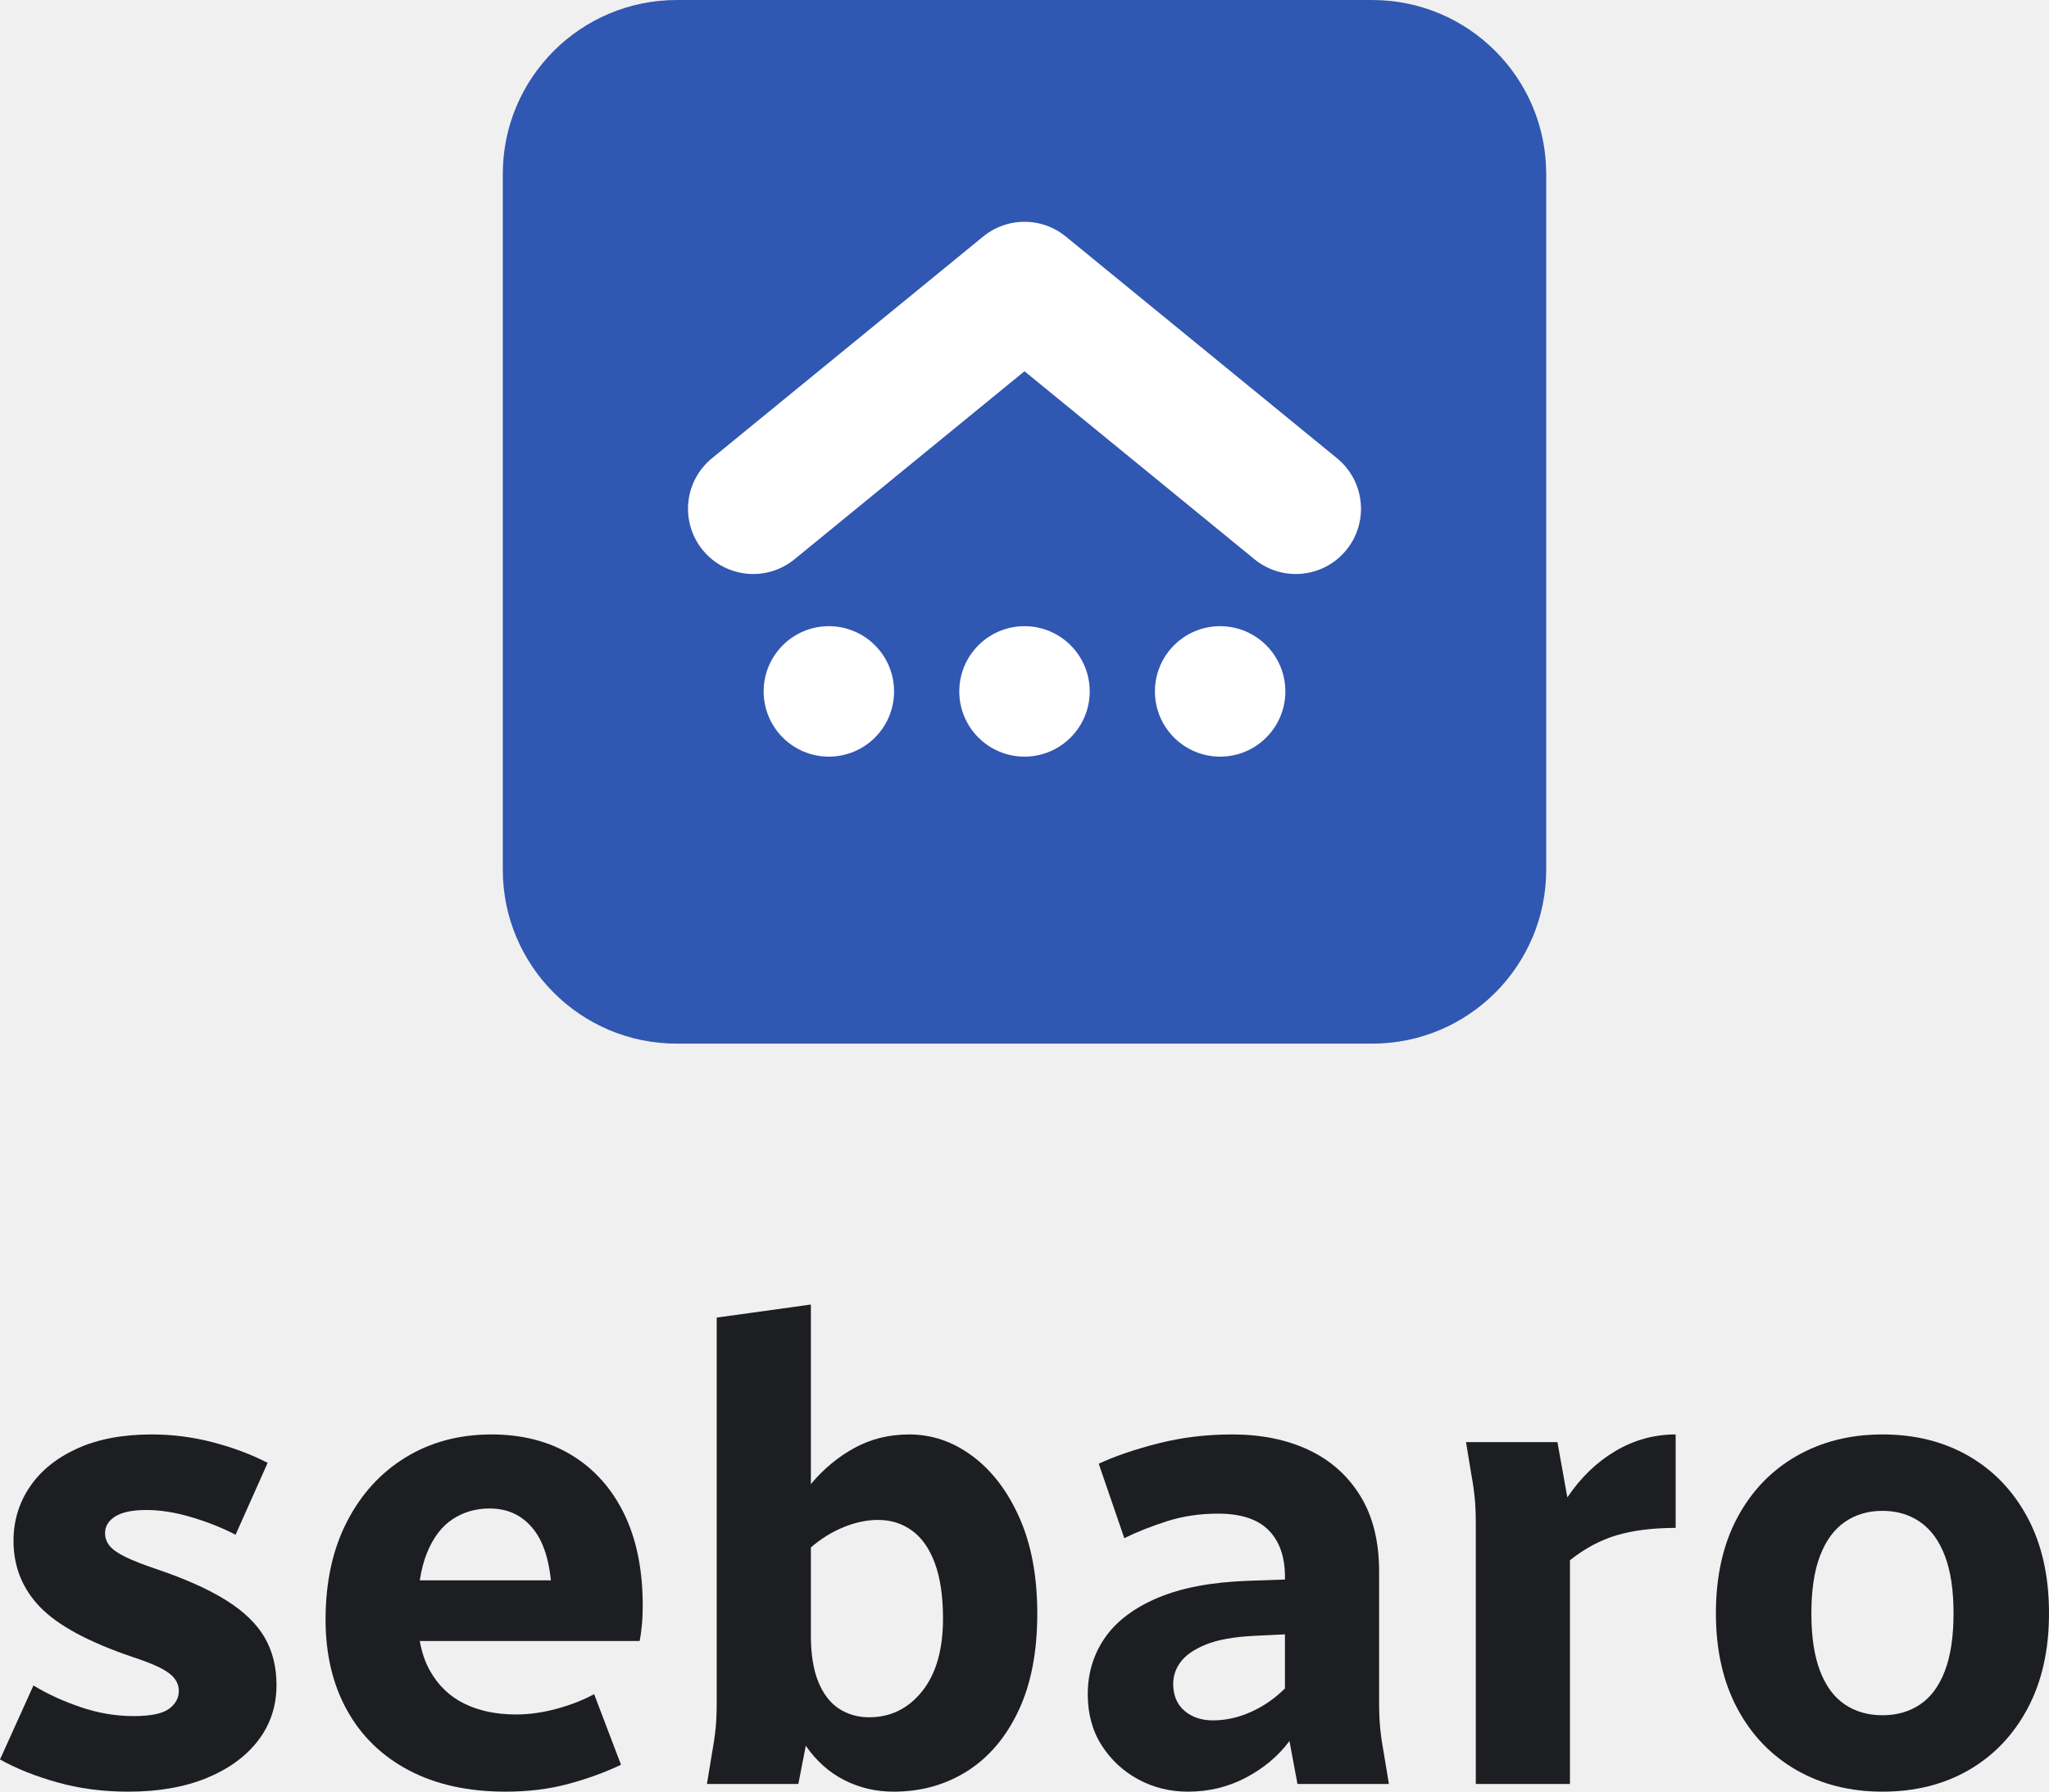
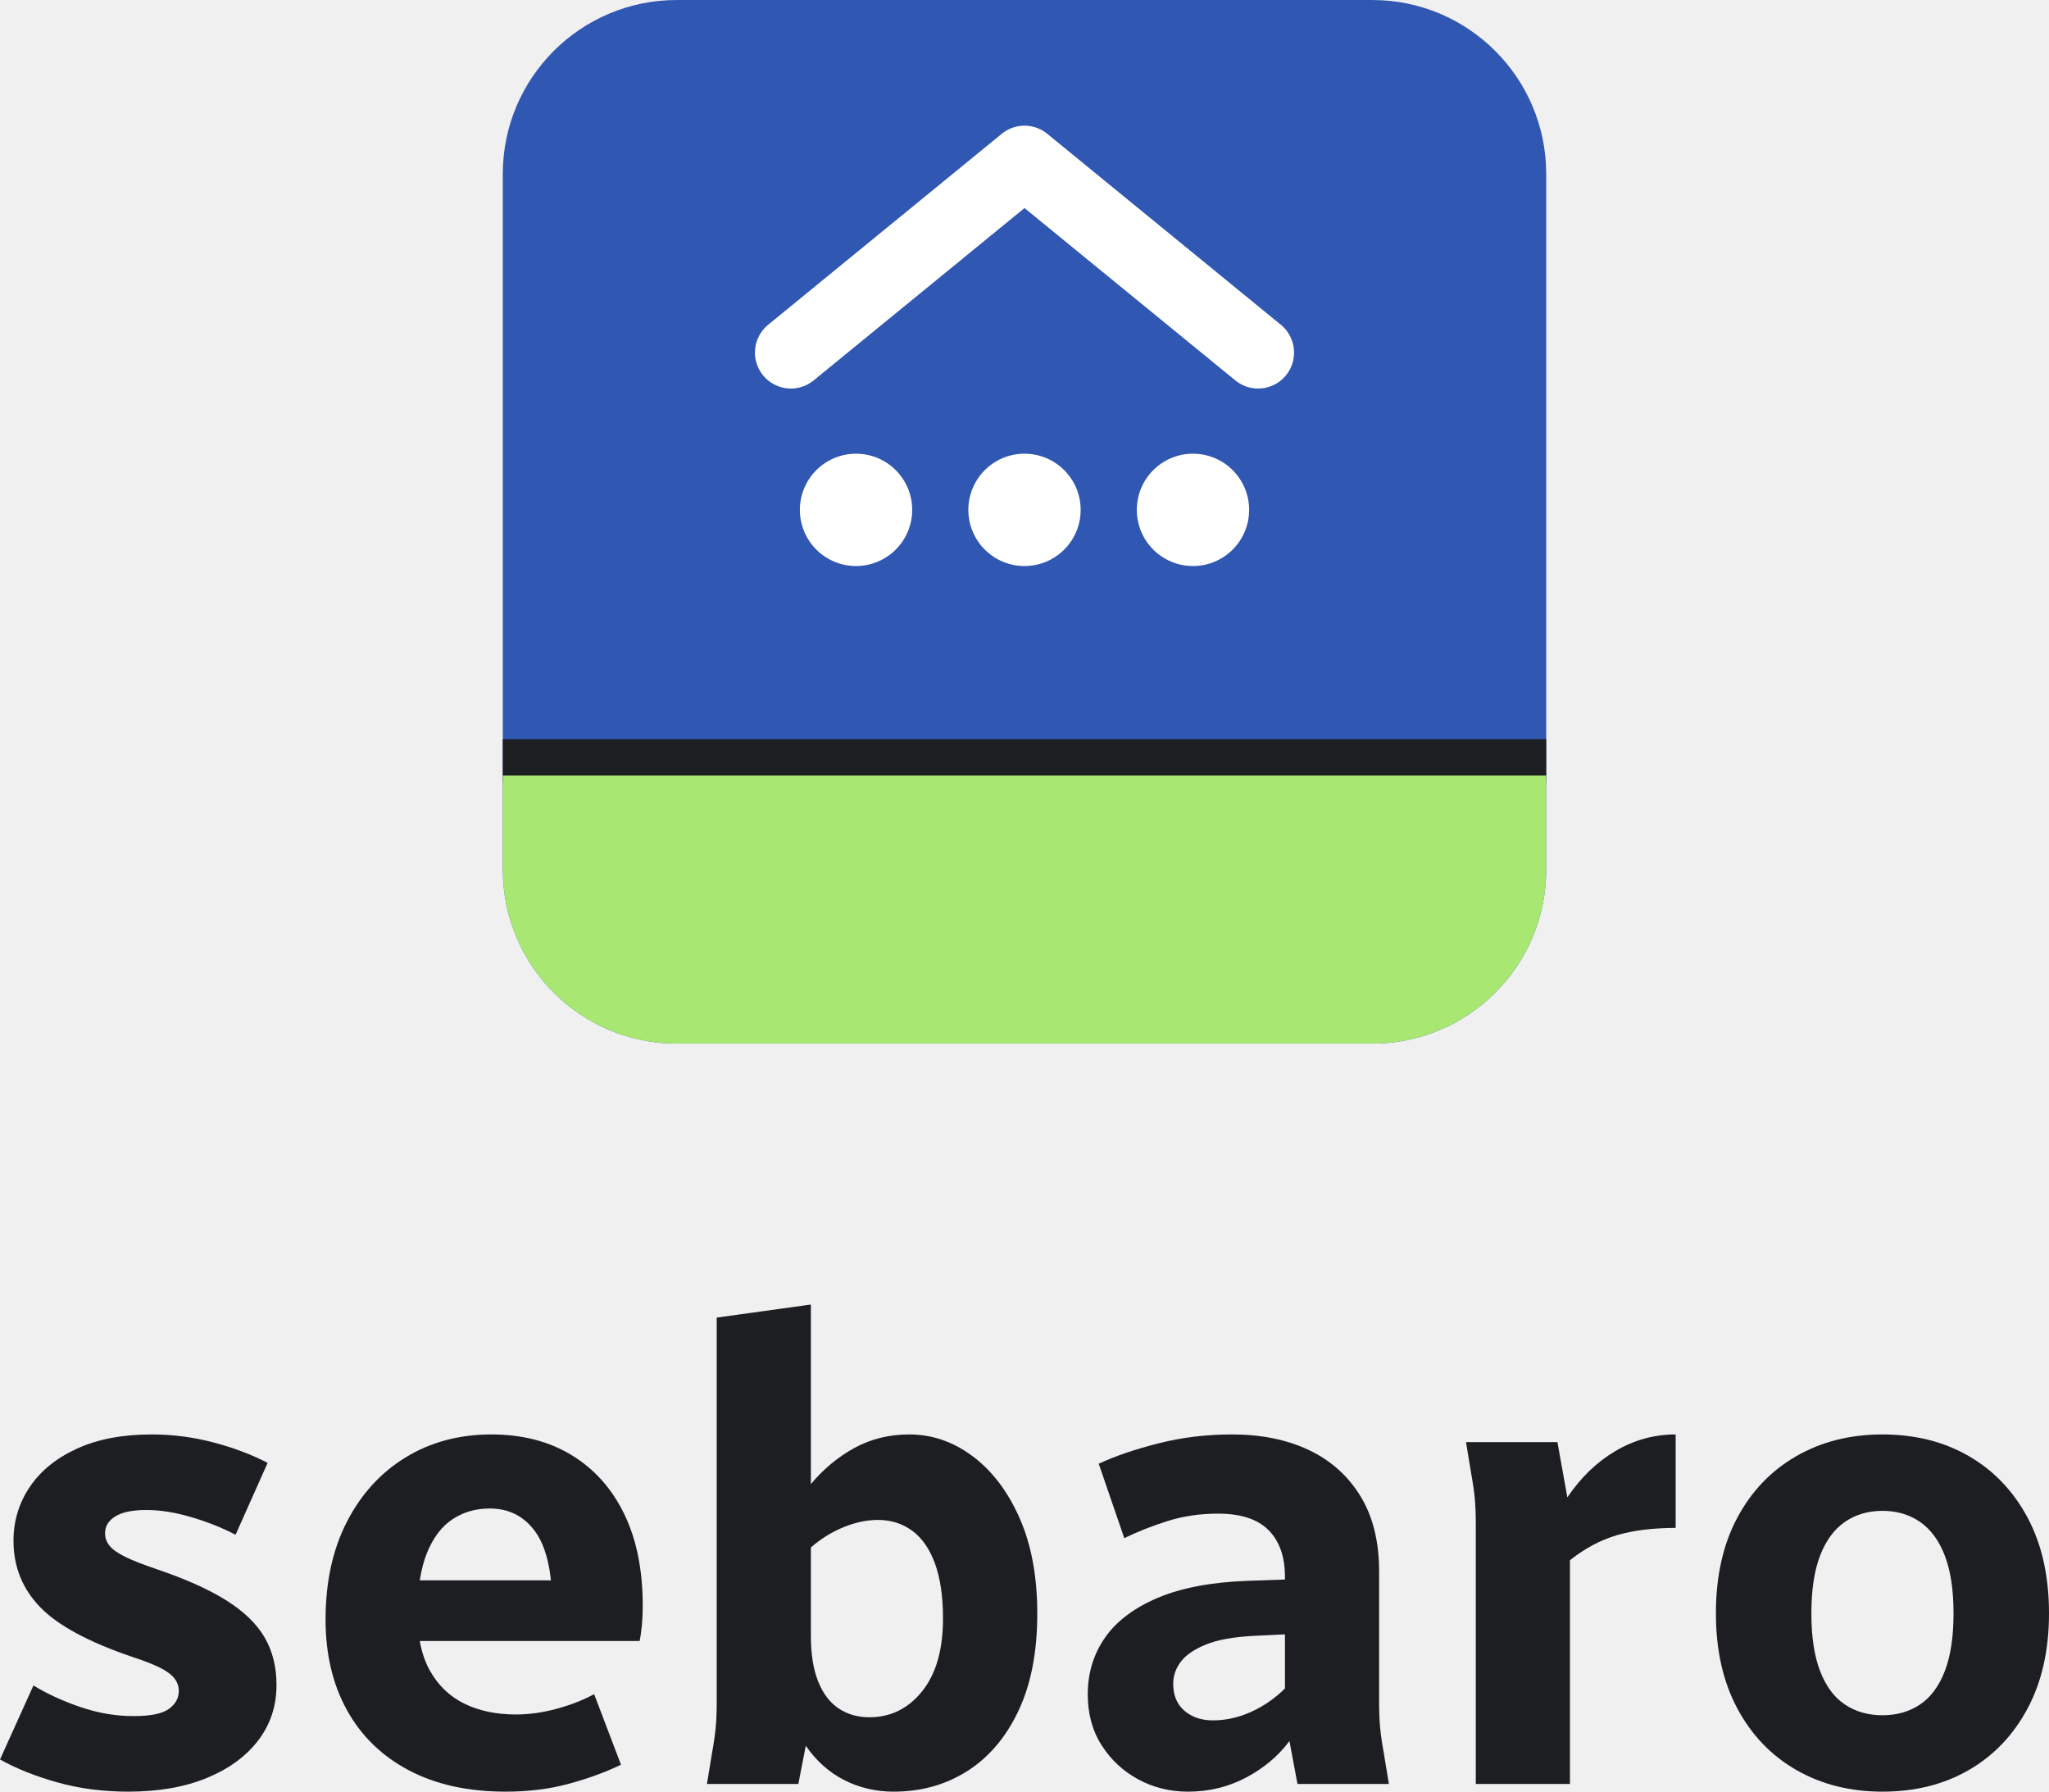
<svg xmlns="http://www.w3.org/2000/svg" viewBox="0 -2735 3142 2746.81" width="109.81" height="96" role="img" aria-label="sebaro">
-   <rect x="771" y="-2735" width="1600" height="1600" rx="266.72" fill="#3057B1" />
-   <g transform="translate(1091 -2415) scale(40)">
-     <path d="M1.6 11.5 L12 3 L22.4 11.5" fill="none" stroke="#FFFFFF" stroke-width="5" stroke-linecap="round" stroke-linejoin="round" />
-     <path d="M2 18.5 A2.5 2.5 0 1 1 7 18.5 A2.5 2.5 0 1 1 2 18.5 Z" fill="#FFFFFF" />
-     <path d="M9.5 18.5 A2.5 2.5 0 1 1 14.5 18.5 A2.5 2.5 0 1 1 9.5 18.5 Z" fill="#FFFFFF" />
-     <path d="M17 18.5 A2.5 2.5 0 1 1 22 18.5 A2.5 2.5 0 1 1 17 18.5 Z" fill="#FFFFFF" />
+   <g transform="translate(771 -2735) scale(22.22222)">
+     <rect width="72" height="72" rx="12.002" fill="#3057B1" />
+     <rect y="51" width="72" height="3" fill="#1C1E22" />
+     <path d="M0 53.5H72V59.998A12.002 12.002 0 0 1 59.998 72H12.002A12.002 12.002 0 0 1 0 59.998Z" fill="#A9E773" />
+     <g transform="translate(17.4 6.5) scale(1.55)">
+       <path d="M1.6 11.5 L12 3 L22.4 11.5" fill="none" stroke="#FFFFFF" stroke-width="3.2" stroke-linecap="round" stroke-linejoin="round" />
+       <path d="M2 18.5 A2.5 2.5 0 1 1 7 18.5 A2.5 2.5 0 1 1 2 18.5 Z" fill="#FFFFFF" />
+       <path d="M9.5 18.5 A2.5 2.5 0 1 1 14.5 18.5 A2.5 2.5 0 1 1 9.5 18.5 Z" fill="#FFFFFF" />
+       <path d="M17 18.5 A2.5 2.5 0 1 1 22 18.5 A2.5 2.5 0 1 1 17 18.5 Z" fill="#FFFFFF" />
+     </g>
  </g>
  <g fill="#1C1E22" transform="translate(-27.42 0)">
    <path data-char="s" d="M27.42 -37.52L78.71 -151Q110.23 -131.71 150.79 -117.87Q191.36 -104.03 232.23 -104.03Q271.48 -104.03 286.55 -115.16Q301.61 -126.29 301.61 -142.55Q301.61 -153.32 294.73 -162.05Q287.84 -170.77 272.18 -178.5Q256.52 -186.23 230.19 -194.81Q129.55 -229.03 88.84 -271.24Q48.13 -313.45 48.13 -372.77Q48.13 -418.39 73.08 -455.4Q98.03 -492.42 145.55 -514.13Q193.06 -535.84 259.81 -535.84Q308.23 -535.84 354.63 -523.6Q401.03 -511.35 437.84 -492.29L388.64 -382.03Q359.23 -397.52 321.76 -408.76Q284.29 -420 251.71 -420Q220.16 -420 204.34 -410.23Q188.52 -400.45 188.52 -384.58Q188.52 -373.71 195.4 -365.18Q202.29 -356.64 219.31 -348.26Q236.32 -339.87 267.06 -329.48Q333.97 -306.87 374.53 -281.37Q415.1 -255.87 433.26 -224.52Q451.42 -193.16 451.42 -151.74Q451.42 -103.32 423.26 -66.61Q395.1 -29.9 344.23 -9.05Q293.36 11.81 224.23 11.81Q166.23 11.81 115.68 -2.32Q65.13 -16.45 27.42 -37.52Z" />
    <path data-char="e" d="M526.65 -252Q526.65 -338.39 559.45 -402.1Q592.26 -465.81 649.68 -500.82Q707.1 -535.84 781.03 -535.84Q851.77 -535.84 903.89 -504.18Q956 -472.52 984.5 -414.11Q1013 -355.71 1013 -273.32Q1013 -257.1 1011.6 -242.63Q1010.19 -228.16 1008.29 -219.16L630.94 -219.16L630.94 -312.13L903.97 -312.13L874.23 -271.52Q874.23 -350.36 848.56 -386.34Q822.9 -422.32 778.23 -422.32Q746.35 -422.32 721.27 -405.79Q696.19 -389.26 681.9 -353.53Q667.61 -317.81 667.61 -261.03Q667.61 -207.45 686.85 -173.37Q706.1 -139.29 739.84 -122.9Q773.58 -106.52 818.58 -106.52Q849.16 -106.52 881.42 -115.35Q913.68 -124.19 938.48 -137.68L979.68 -29.45Q943.87 -12.29 899.56 -0.24Q855.26 11.81 802.94 11.81Q716.48 11.81 654.56 -20.81Q592.65 -53.42 559.65 -112.82Q526.65 -172.23 526.65 -252Z" />
    <path data-char="b" d="M1111.45 0L1119.45 -48.52Q1123.45 -70.52 1124.95 -87.11Q1126.45 -103.71 1126.45 -124.71L1126.45 -715L1270.84 -735L1270.84 -459.74Q1300.13 -494.74 1337.92 -515.29Q1375.71 -535.84 1421.52 -535.84Q1474.52 -535.84 1519.37 -502.08Q1564.22 -468.32 1591.13 -407.06Q1618.03 -345.81 1618.03 -261.1Q1618.03 -173.39 1589.27 -112.39Q1560.52 -51.39 1510.76 -19.79Q1461 11.81 1397.81 11.81Q1356.9 11.81 1322.06 -5.89Q1287.22 -23.58 1263.03 -58.55L1251.64 0L1111.45 0ZM1270.84 -227.48Q1270.84 -184.94 1282.06 -157.02Q1293.29 -129.1 1313.56 -115.66Q1333.84 -102.22 1360.23 -102.22Q1409.58 -102.22 1441.52 -142.18Q1473.45 -182.13 1473.45 -253.58Q1473.45 -304.45 1461.06 -338.13Q1448.68 -371.81 1426.1 -388.29Q1403.52 -404.78 1373.94 -404.78Q1348.16 -404.78 1320.93 -393.65Q1293.71 -382.52 1270.84 -362.55L1270.84 -227.48Z" />
    <path data-char="a" d="M1695.42 -137.42Q1695.42 -186.03 1721.68 -224.03Q1747.94 -262.03 1802.48 -285.23Q1857.03 -308.42 1941 -311.42L1997.81 -313.42L1997.81 -317.61Q1997.81 -363.74 1972.68 -389.08Q1947.55 -414.42 1895.26 -414.42Q1853.45 -414.42 1817.19 -402.87Q1780.94 -391.32 1751.45 -376.84L1712.23 -490.97Q1749.94 -508.45 1803.65 -522.14Q1857.36 -535.84 1916.9 -535.84Q1983.84 -535.84 2034.26 -512.03Q2084.68 -488.23 2113.43 -441.47Q2142.19 -394.71 2142.19 -325.9L2142.19 -124.71Q2142.19 -103.71 2143.69 -87.11Q2145.19 -70.52 2149.19 -48.52L2157.19 0L2017 0L2004.71 -65.77Q1979.23 -31.58 1938.34 -9.89Q1897.45 11.81 1849.16 11.81Q1807.65 11.81 1772.89 -7Q1738.13 -25.81 1716.77 -59.16Q1695.42 -92.52 1695.42 -137.42ZM1826.45 -153.55Q1826.45 -127.06 1843.6 -112.27Q1860.74 -97.48 1887.23 -97.48Q1917.1 -97.48 1945.92 -110.52Q1974.74 -123.55 1997.81 -146.42L1997.81 -229.36L1950.42 -227.06Q1903.48 -224.68 1876.61 -213.74Q1849.74 -202.81 1838.1 -187.37Q1826.45 -171.94 1826.45 -153.55Z" />
    <path data-char="r" d="M2275.45 -524.03L2415.64 -524.03L2430.84 -439.32Q2461.64 -485.03 2504.6 -510.44Q2547.55 -535.84 2596.93 -535.84L2596.93 -392.58Q2543.93 -392.39 2506.55 -381.31Q2469.16 -370.23 2434.84 -343.03L2434.84 0L2290.45 0L2290.45 -399.32Q2290.45 -420.32 2288.95 -436.92Q2287.45 -453.52 2283.45 -475.52L2275.45 -524.03Z" />
    <path data-char="o" d="M2658.65 -261.52Q2658.65 -346.71 2691.36 -408.02Q2724.06 -469.32 2781.94 -502.58Q2839.81 -535.84 2914.03 -535.84Q2989.16 -535.84 3046.58 -502.58Q3104 -469.32 3136.71 -408.02Q3169.42 -346.71 3169.42 -261.52Q3169.42 -177.32 3136.71 -115.97Q3104 -54.61 3046.58 -21.4Q2989.16 11.81 2914.03 11.81Q2839.81 11.81 2781.94 -21.4Q2724.06 -54.61 2691.36 -115.97Q2658.65 -177.32 2658.65 -261.52ZM2805.03 -261.52Q2805.03 -207.84 2818.37 -173.11Q2831.71 -138.39 2856.34 -121.85Q2880.97 -105.32 2914.03 -105.32Q2947.1 -105.32 2971.73 -121.85Q2996.36 -138.39 3009.69 -173.11Q3023.03 -207.84 3023.03 -261.52Q3023.03 -315.19 3009.69 -349.92Q2996.36 -384.65 2971.73 -401.68Q2947.1 -418.71 2914.03 -418.71Q2880.97 -418.71 2856.34 -401.68Q2831.71 -384.65 2818.37 -349.92Q2805.03 -315.19 2805.03 -261.52Z" />
  </g>
</svg>
